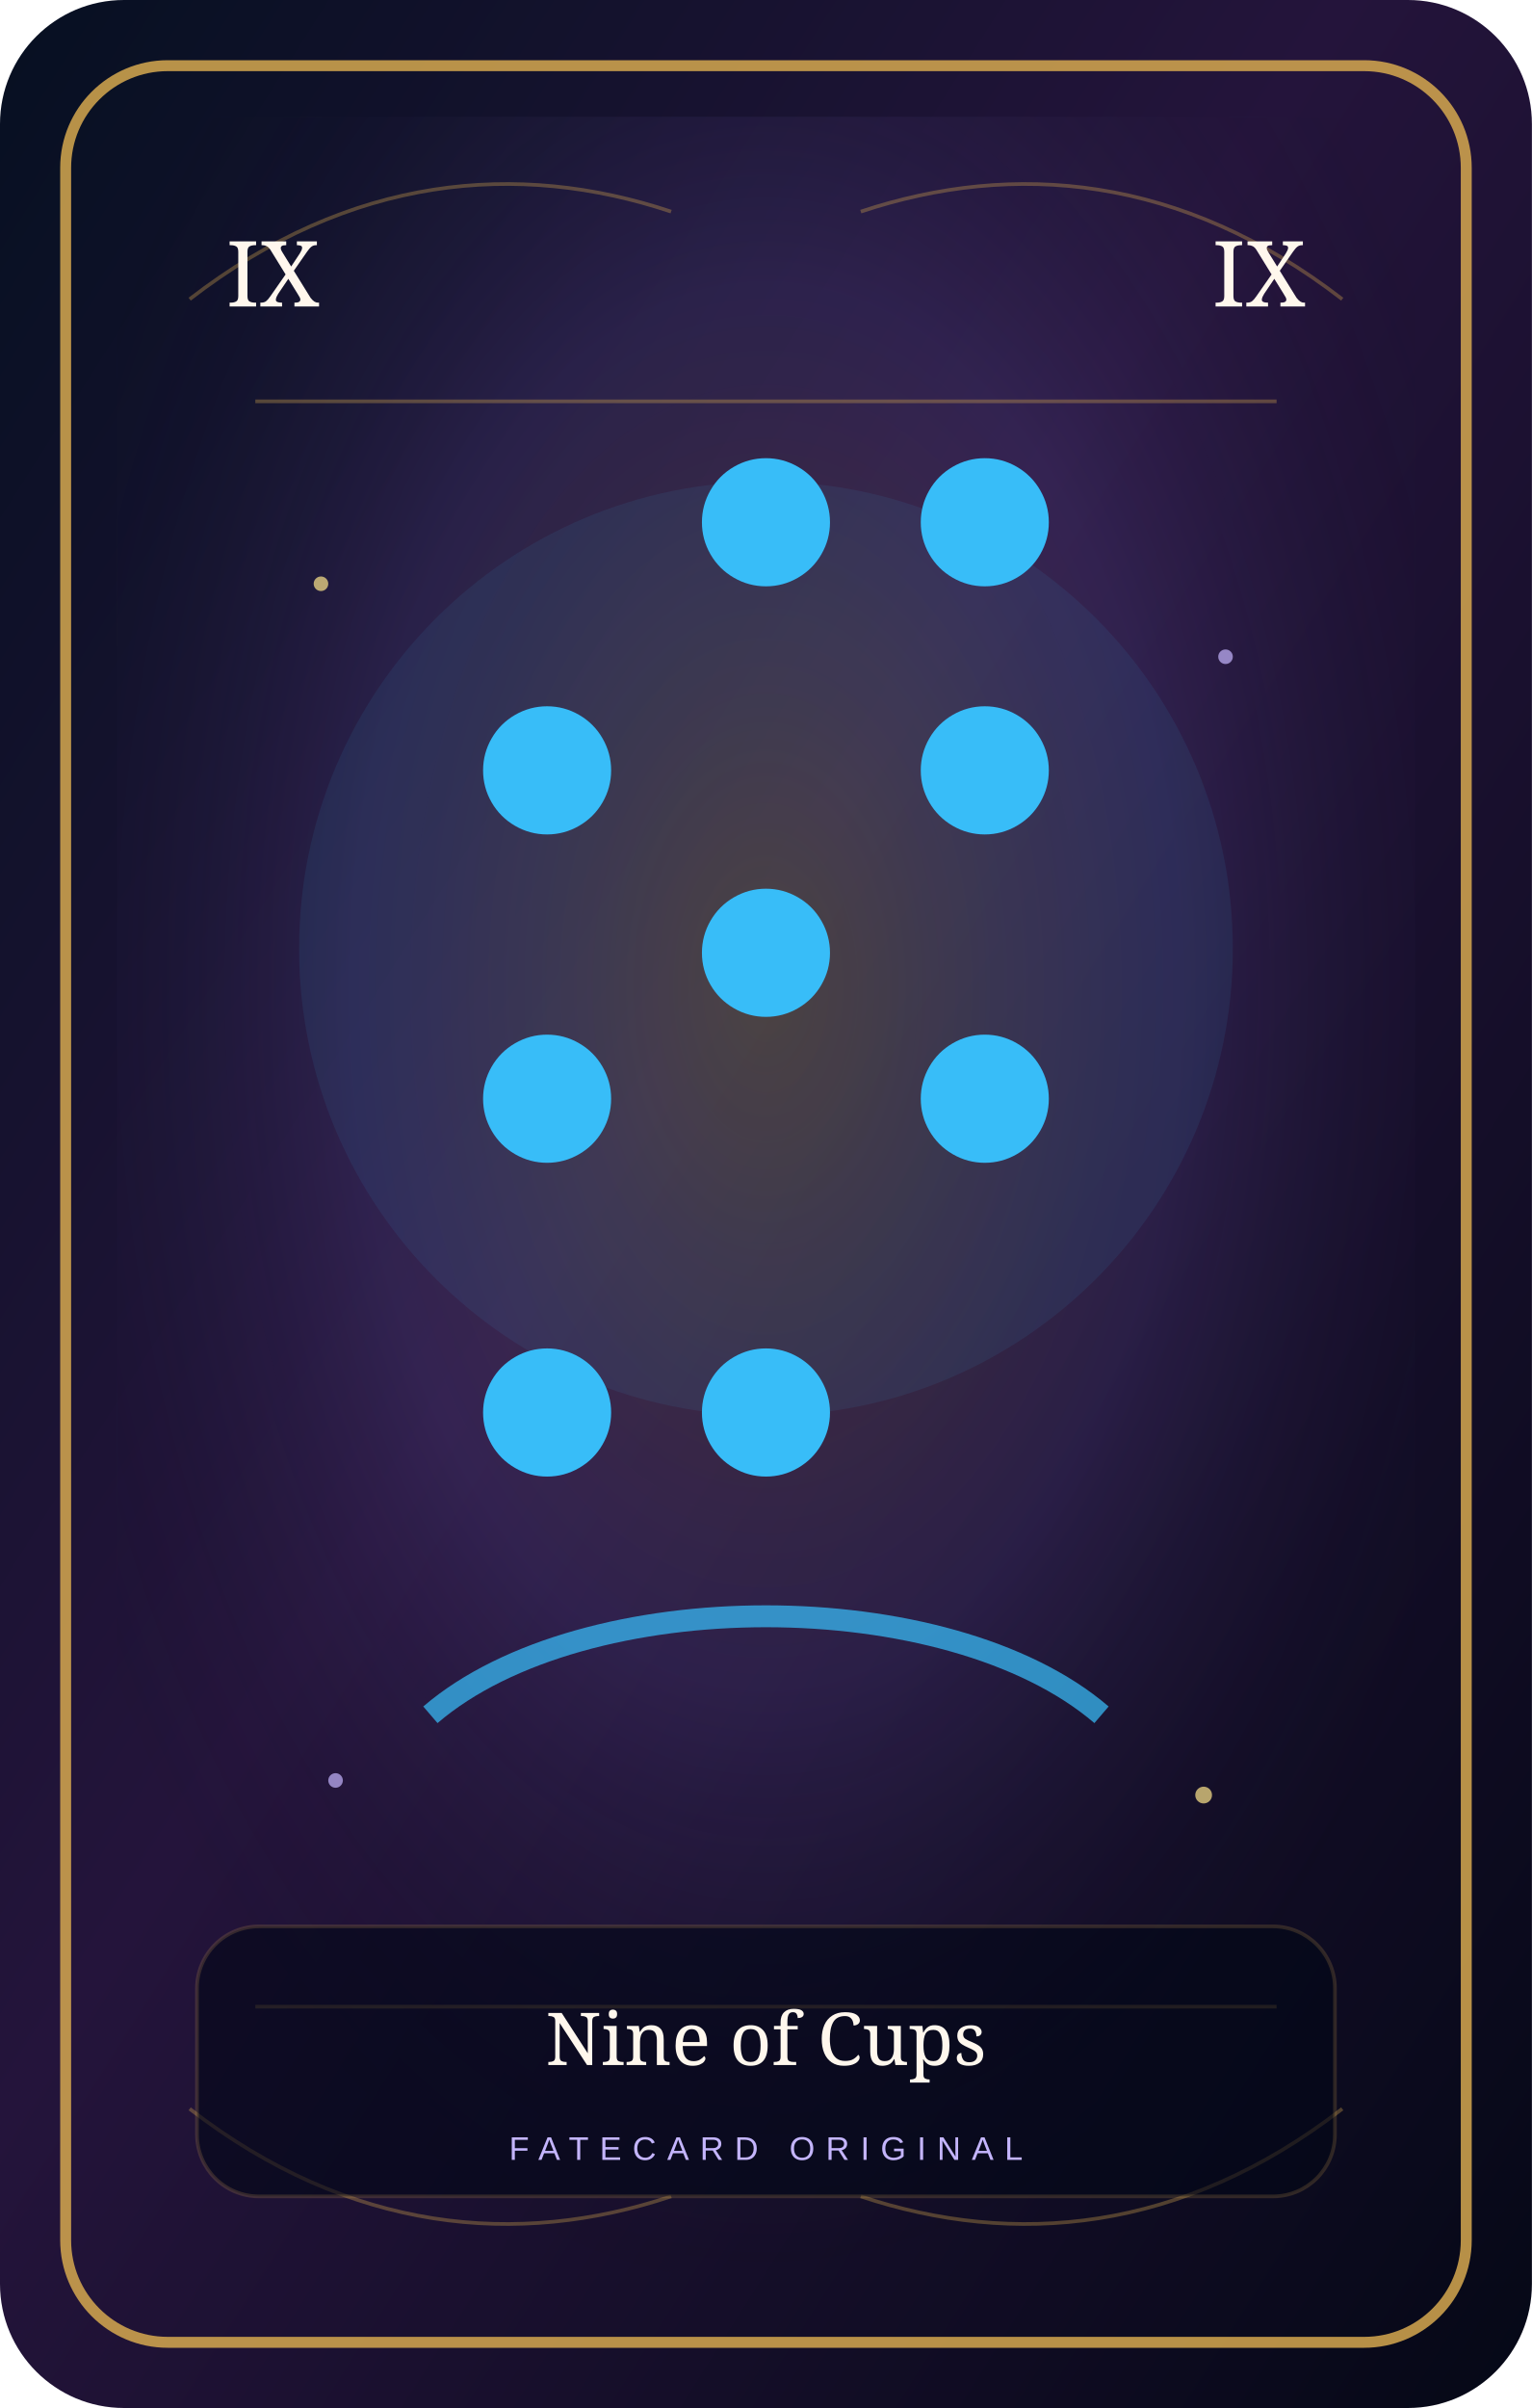
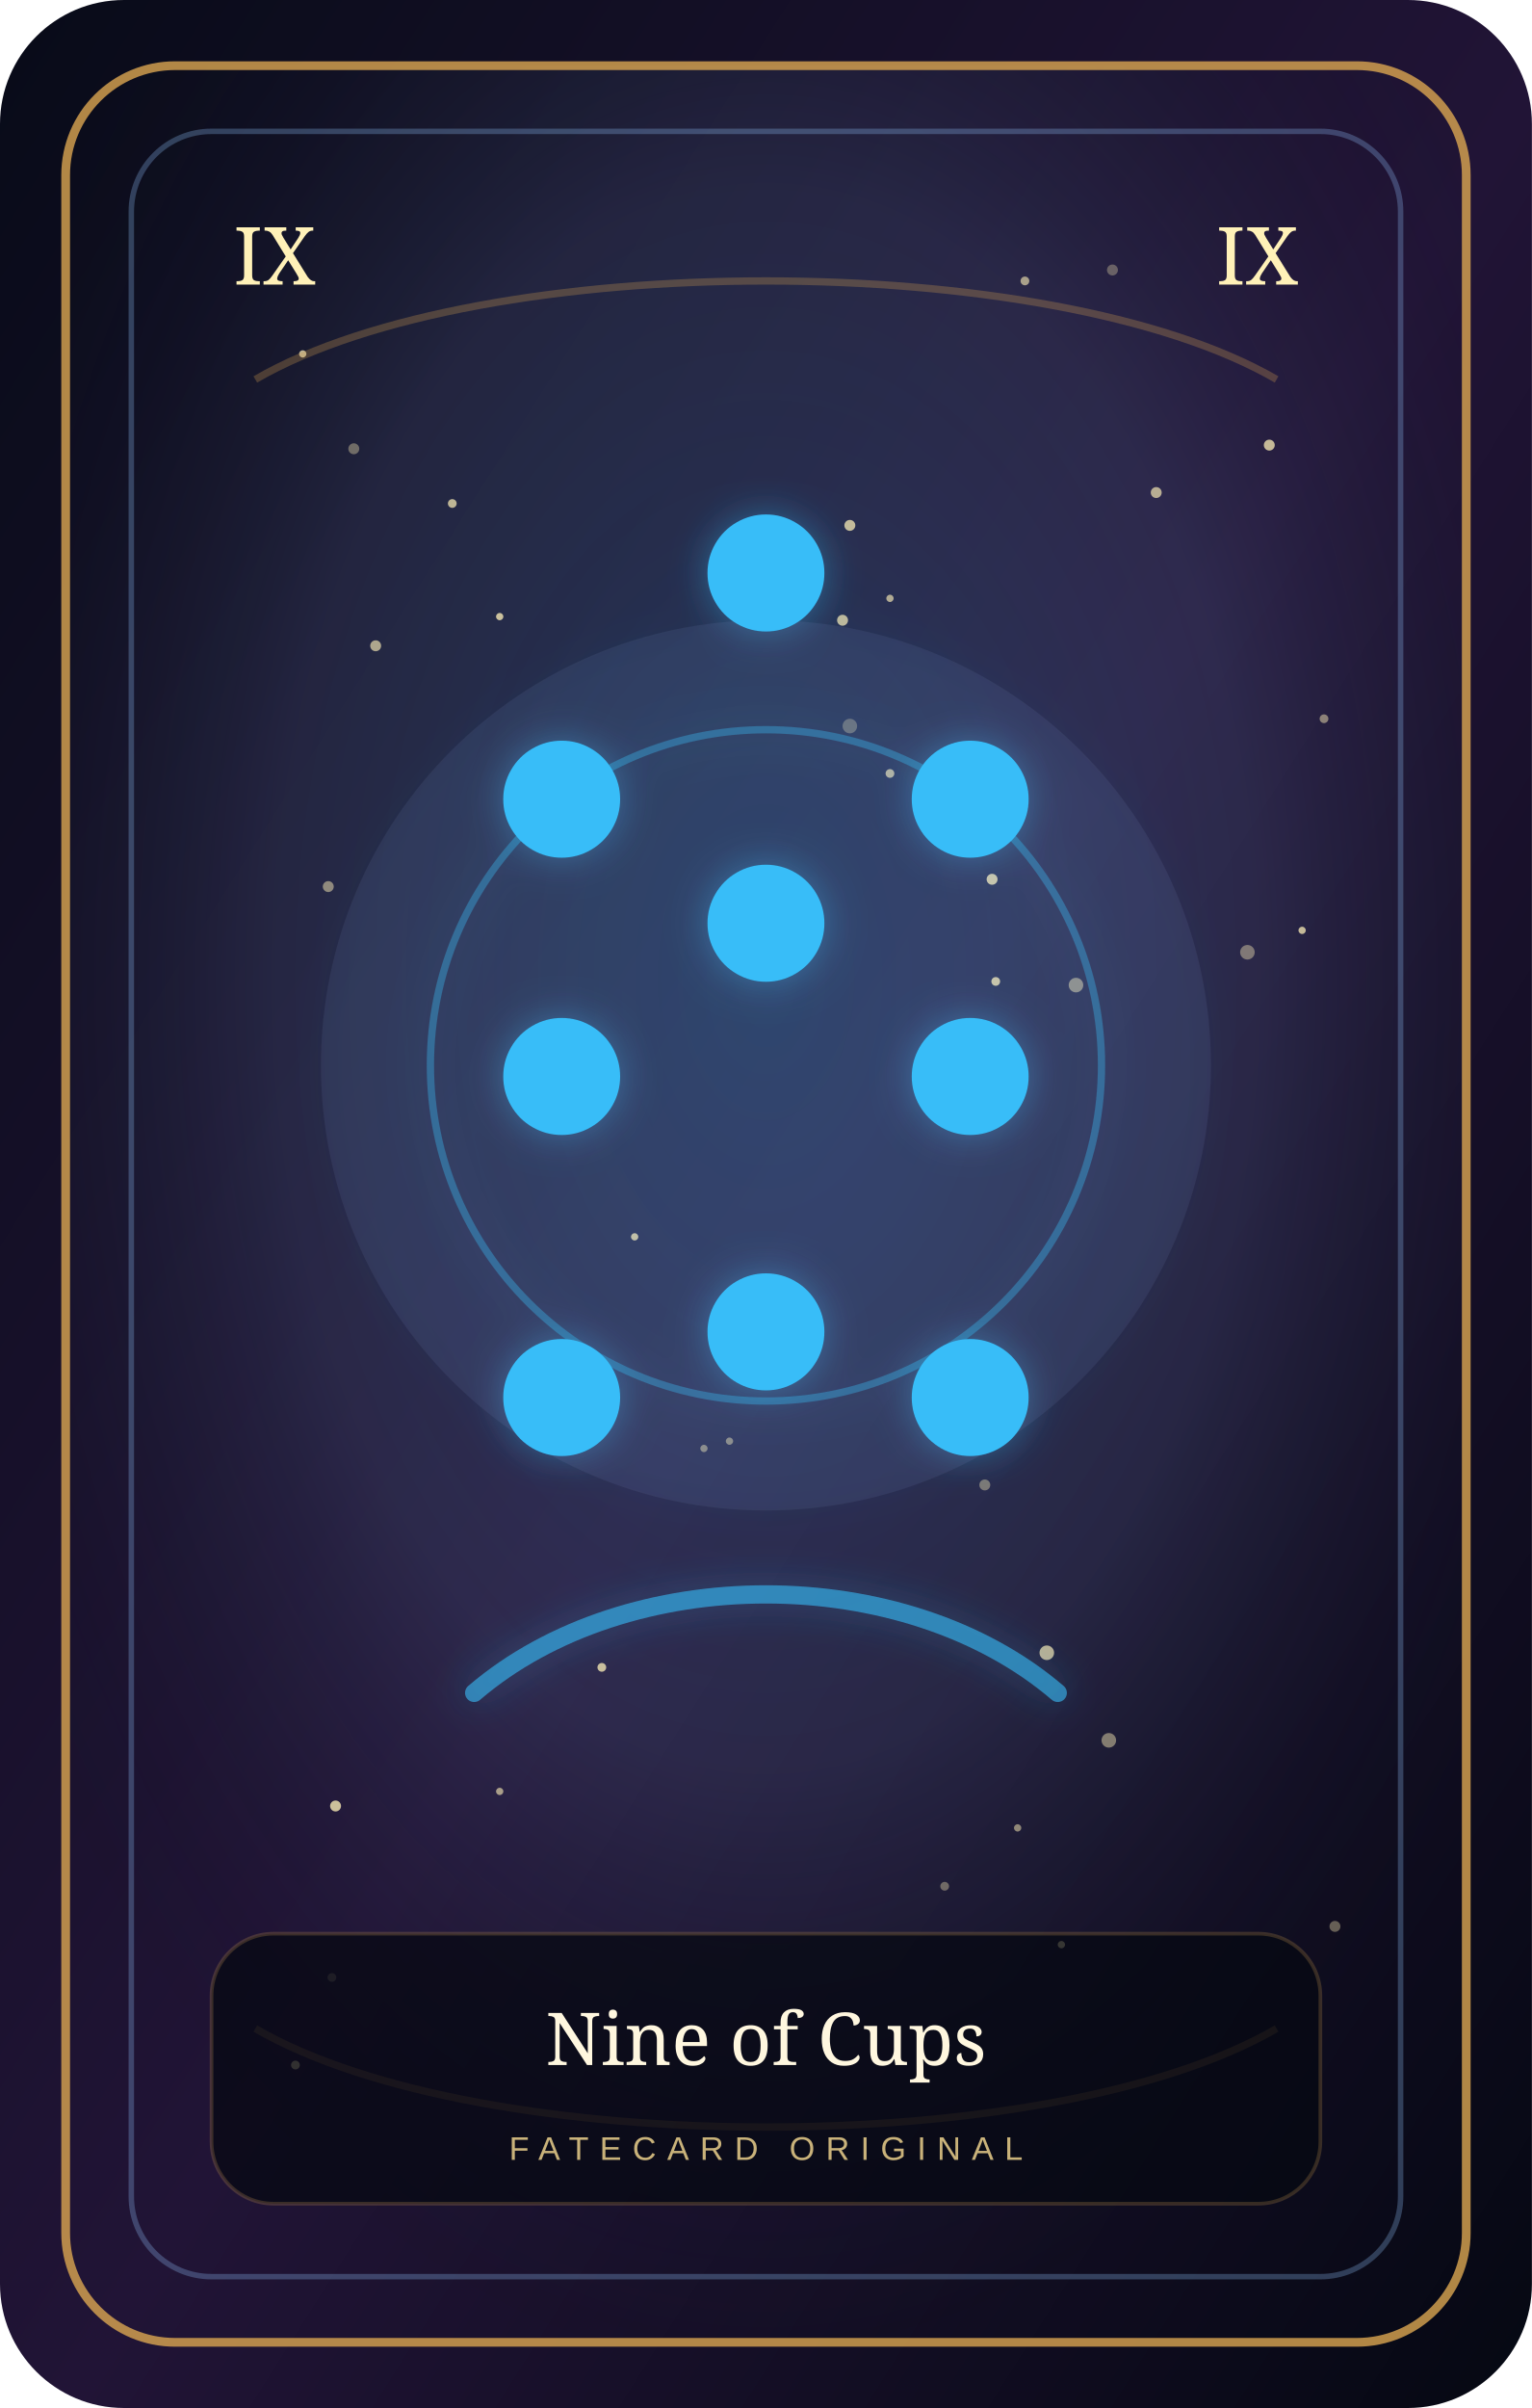
<svg xmlns="http://www.w3.org/2000/svg" width="420" height="660" viewBox="0 0 420 660" role="img" aria-label="Nine of Cups">
  <defs>
    <linearGradient id="bg" x1="0" y1="0" x2="1" y2="1">
-       <stop offset="0%" stop-color="#061021" />
-       <stop offset="44%" stop-color="#24143b" />
-       <stop offset="100%" stop-color="#050816" />
+       <stop stop-color="#080b18" />
+       <stop offset=".52" stop-color="#211436" />
+       <stop offset="1" stop-color="#050812" />
    </linearGradient>
-     <radialGradient id="halo" cx="50%" cy="40%" r="62%">
-       <stop offset="0%" stop-color="#facc15" stop-opacity=".20" />
-       <stop offset="52%" stop-color="#a78bfa" stop-opacity=".12" />
-       <stop offset="100%" stop-color="#000" stop-opacity="0" />
+     <radialGradient id="a" cx="50%" cy="40%" r="64%">
+       <stop stop-color="#38bdf8" stop-opacity=".22" />
+       <stop offset=".55" stop-color="#93c5fd" stop-opacity=".12" />
+       <stop offset="1" stop-color="#000" stop-opacity="0" />
    </radialGradient>
    <filter id="glow">
-       <feGaussianBlur stdDeviation="3" />
+       <feDropShadow dx="0" dy="0" stdDeviation="5" flood-color="#38bdf8" flood-opacity=".42" />
    </filter>
  </defs>
  <rect width="420" height="660" rx="34" fill="url(#bg)" />
-   <rect x="18" y="18" width="384" height="624" rx="28" fill="none" stroke="#d6a84f" stroke-width="3" stroke-opacity=".85" />
-   <rect x="32" y="32" width="356" height="596" rx="22" fill="url(#halo)" />
-   <g fill="none" stroke="#d6a84f" stroke-opacity=".34">
-     <path d="M52 82 C96 48,142 44,184 58" />
-     <path d="M236 58 C278 44,324 48,368 82" />
-     <path d="M52 578 C96 612,142 616,184 602" />
-     <path d="M236 602 C278 616,324 612,368 578" />
-     <path d="M70 110 H350 M70 550 H350" />
+   <rect x="18" y="18" width="384" height="624" rx="30" fill="url(#a)" stroke="#d6a24f" stroke-opacity=".82" stroke-width="2.4" />
+   <rect x="36" y="36" width="348" height="588" rx="22" fill="none" stroke="#93c5fd" stroke-opacity=".28" stroke-width="1.5" />
+   <circle cx="233" cy="144" r="1.5" fill="#fff1b8" opacity="0.73" />
+   <circle cx="305" cy="74" r="1.5" fill="#fff1b8" opacity="0.31" />
+   <circle cx="287" cy="453" r="2" fill="#fff1b8" opacity="0.68" />
+   <circle cx="304" cy="477" r="2" fill="#fff1b8" opacity="0.45" />
+   <circle cx="272" cy="241" r="1.5" fill="#fff1b8" opacity="0.78" />
+   <circle cx="193" cy="397" r="1" fill="#fff1b8" opacity="0.46" />
+   <circle cx="137" cy="491" r="1" fill="#fff1b8" opacity="0.60" />
+   <circle cx="295" cy="270" r="2" fill="#fff1b8" opacity="0.48" />
+   <circle cx="279" cy="501" r="1" fill="#fff1b8" opacity="0.50" />
+   <circle cx="91" cy="542" r="1.2" fill="#fff1b8" opacity="0.30" />
+   <circle cx="257" cy="388" r="1.5" fill="#fff1b8" opacity="0.60" />
+   <circle cx="124" cy="138" r="1.2" fill="#fff1b8" opacity="0.70" />
+   <circle cx="200" cy="395" r="1" fill="#fff1b8" opacity="0.46" />
+   <circle cx="357" cy="255" r="1" fill="#fff1b8" opacity="0.73" />
+   <circle cx="137" cy="169" r="1" fill="#fff1b8" opacity="0.76" />
+   <circle cx="270" cy="407" r="1.5" fill="#fff1b8" opacity="0.39" />
+   <circle cx="92" cy="495" r="1.5" fill="#fff1b8" opacity="0.77" />
+   <circle cx="165" cy="457" r="1.2" fill="#fff1b8" opacity="0.75" />
+   <circle cx="103" cy="177" r="1.5" fill="#fff1b8" opacity="0.63" />
+   <circle cx="218" cy="153" r="1" fill="#fff1b8" opacity="0.59" />
+   <circle cx="281" cy="77" r="1.2" fill="#fff1b8" opacity="0.60" />
+   <circle cx="348" cy="122" r="1.5" fill="#fff1b8" opacity="0.73" />
+   <circle cx="317" cy="135" r="1.5" fill="#fff1b8" opacity="0.66" />
+   <circle cx="174" cy="339" r="1" fill="#fff1b8" opacity="0.74" />
+   <circle cx="233" cy="199" r="2" fill="#fff1b8" opacity="0.30" />
+   <circle cx="81" cy="566" r="1.2" fill="#fff1b8" opacity="0.64" />
+   <circle cx="90" cy="243" r="1.5" fill="#fff1b8" opacity="0.49" />
+   <circle cx="291" cy="533" r="1" fill="#fff1b8" opacity="0.74" />
+   <circle cx="231" cy="170" r="1.5" fill="#fff1b8" opacity="0.71" />
+   <circle cx="83" cy="97" r="1" fill="#fff1b8" opacity="0.71" />
+   <circle cx="244" cy="212" r="1.2" fill="#fff1b8" opacity="0.67" />
+   <circle cx="97" cy="123" r="1.5" fill="#fff1b8" opacity="0.36" />
+   <circle cx="259" cy="517" r="1.2" fill="#fff1b8" opacity="0.36" />
+   <circle cx="363" cy="197" r="1.2" fill="#fff1b8" opacity="0.47" />
+   <circle cx="342" cy="261" r="2" fill="#fff1b8" opacity="0.40" />
+   <circle cx="273" cy="269" r="1.2" fill="#fff1b8" opacity="0.77" />
+   <circle cx="366" cy="528" r="1.5" fill="#fff1b8" opacity="0.36" />
+   <circle cx="244" cy="164" r="1" fill="#fff1b8" opacity="0.64" />
+   <path d="M70 104 C132 68 288 68 350 104 M70 556 C132 592 288 592 350 556" fill="none" stroke="#d6a24f" stroke-opacity=".28" stroke-width="2" />
+   <text x="64" y="78" fill="#fff1b8" font-size="22" font-family="Georgia,serif">IX</text>
+   <text x="356" y="78" text-anchor="end" fill="#fff1b8" font-size="22" font-family="Georgia,serif">IX</text>
+   <g filter="url(#glow)">
+     <circle cx="210" cy="292" r="122" fill="#93c5fd" opacity=".08" />
+     <circle cx="210" cy="292" r="92" fill="none" stroke="#38bdf8" stroke-opacity=".36" stroke-width="2" />
+     <text x="210" y="156" text-anchor="middle" dominant-baseline="middle" font-size="42" fill="#38bdf8" font-family="Georgia,serif">●</text>
+     <text x="154" y="218" text-anchor="middle" dominant-baseline="middle" font-size="42" fill="#38bdf8" font-family="Georgia,serif">●</text>
+     <text x="266" y="218" text-anchor="middle" dominant-baseline="middle" font-size="42" fill="#38bdf8" font-family="Georgia,serif">●</text>
+     <text x="154" y="294" text-anchor="middle" dominant-baseline="middle" font-size="42" fill="#38bdf8" font-family="Georgia,serif">●</text>
+     <text x="266" y="294" text-anchor="middle" dominant-baseline="middle" font-size="42" fill="#38bdf8" font-family="Georgia,serif">●</text>
+     <text x="210" y="364" text-anchor="middle" dominant-baseline="middle" font-size="42" fill="#38bdf8" font-family="Georgia,serif">●</text>
+     <text x="210" y="252" text-anchor="middle" dominant-baseline="middle" font-size="42" fill="#38bdf8" font-family="Georgia,serif">●</text>
+     <text x="154" y="382" text-anchor="middle" dominant-baseline="middle" font-size="42" fill="#38bdf8" font-family="Georgia,serif">●</text>
+     <text x="266" y="382" text-anchor="middle" dominant-baseline="middle" font-size="42" fill="#38bdf8" font-family="Georgia,serif">●</text>
+     <path d="M130 464 C172 428 248 428 290 464" fill="none" stroke="#38bdf8" stroke-width="5" stroke-linecap="round" opacity=".6" />
  </g>
-   <text x="62" y="84" font-size="25" fill="#fff7ed" font-family="Georgia,serif">IX</text>
-   <text x="358" y="84" text-anchor="end" font-size="25" fill="#fff7ed" font-family="Georgia,serif">IX</text>
-   <g>
-     <circle cx="210" cy="260" r="128" fill="#38bdf8" opacity=".08" />
-     <text x="210" y="142" text-anchor="middle" dominant-baseline="middle" font-size="46" font-family="Georgia,serif" fill="#38bdf8">●</text>
-     <text x="150" y="210" text-anchor="middle" dominant-baseline="middle" font-size="46" font-family="Georgia,serif" fill="#38bdf8">●</text>
-     <text x="270" y="210" text-anchor="middle" dominant-baseline="middle" font-size="46" font-family="Georgia,serif" fill="#38bdf8">●</text>
-     <text x="150" y="300" text-anchor="middle" dominant-baseline="middle" font-size="46" font-family="Georgia,serif" fill="#38bdf8">●</text>
-     <text x="270" y="300" text-anchor="middle" dominant-baseline="middle" font-size="46" font-family="Georgia,serif" fill="#38bdf8">●</text>
-     <text x="210" y="386" text-anchor="middle" dominant-baseline="middle" font-size="46" font-family="Georgia,serif" fill="#38bdf8">●</text>
-     <text x="210" y="260" text-anchor="middle" dominant-baseline="middle" font-size="46" font-family="Georgia,serif" fill="#38bdf8">●</text>
-     <text x="150" y="386" text-anchor="middle" dominant-baseline="middle" font-size="46" font-family="Georgia,serif" fill="#38bdf8">●</text>
-     <text x="270" y="142" text-anchor="middle" dominant-baseline="middle" font-size="46" font-family="Georgia,serif" fill="#38bdf8">●</text>
-     <path d="M118 470 C160 434,260 434,302 470" stroke="#38bdf8" stroke-width="6" fill="none" opacity=".72" />
-   </g>
-   <g opacity=".7">
-     <circle cx="88" cy="160" r="2" fill="#fde68a" />
-     <circle cx="336" cy="180" r="2" fill="#c4b5fd" />
-     <circle cx="330" cy="492" r="2.3" fill="#fde68a" />
-     <circle cx="92" cy="488" r="2" fill="#c4b5fd" />
-   </g>
-   <rect x="54" y="528" width="312" height="74" rx="17" fill="#020617" opacity=".62" stroke="#d6a84f" stroke-opacity=".30" />
-   <text x="210" y="566" text-anchor="middle" font-size="20" font-family="Georgia,serif" fill="#fff7ed">Nine of Cups</text>
-   <text x="210" y="592" text-anchor="middle" font-size="9" font-family="Arial,sans-serif" letter-spacing="3" fill="#c4b5fd">FATECARD ORIGINAL</text>
+   <rect x="58" y="530" width="304" height="74" rx="17" fill="#050812" opacity=".74" stroke="#d6a24f" stroke-opacity=".30" />
+   <text x="210" y="566" text-anchor="middle" fill="#fff7df" font-size="20" font-family="Georgia,serif">Nine of Cups</text>
+   <text x="210" y="592" text-anchor="middle" fill="#c9b27a" font-size="9" font-family="Arial" letter-spacing="3">FATECARD ORIGINAL</text>
</svg>
